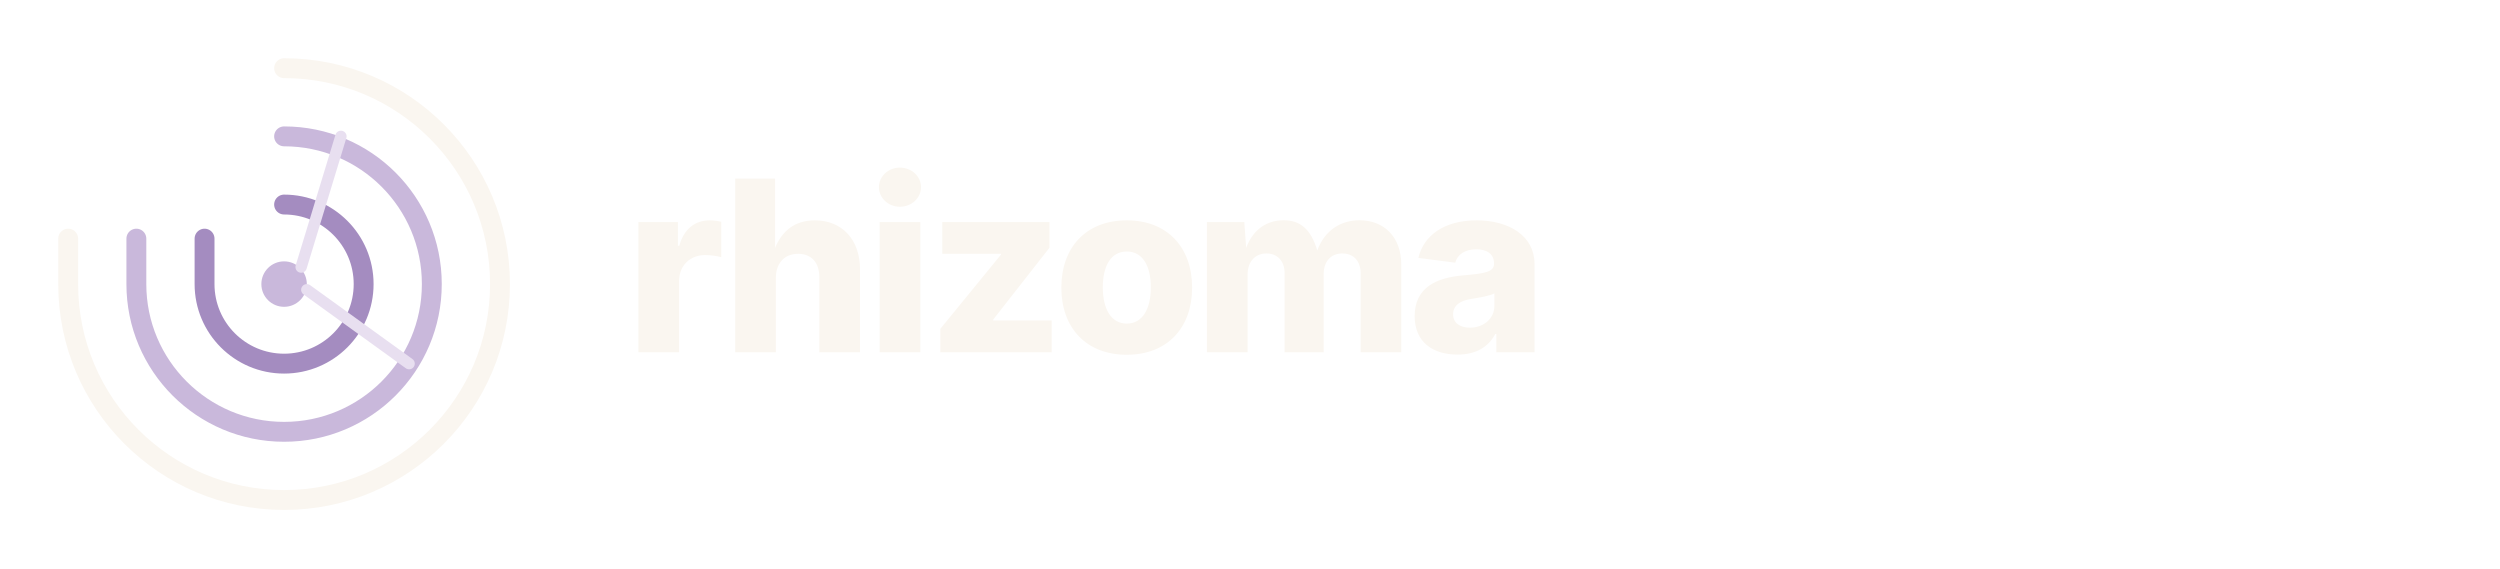
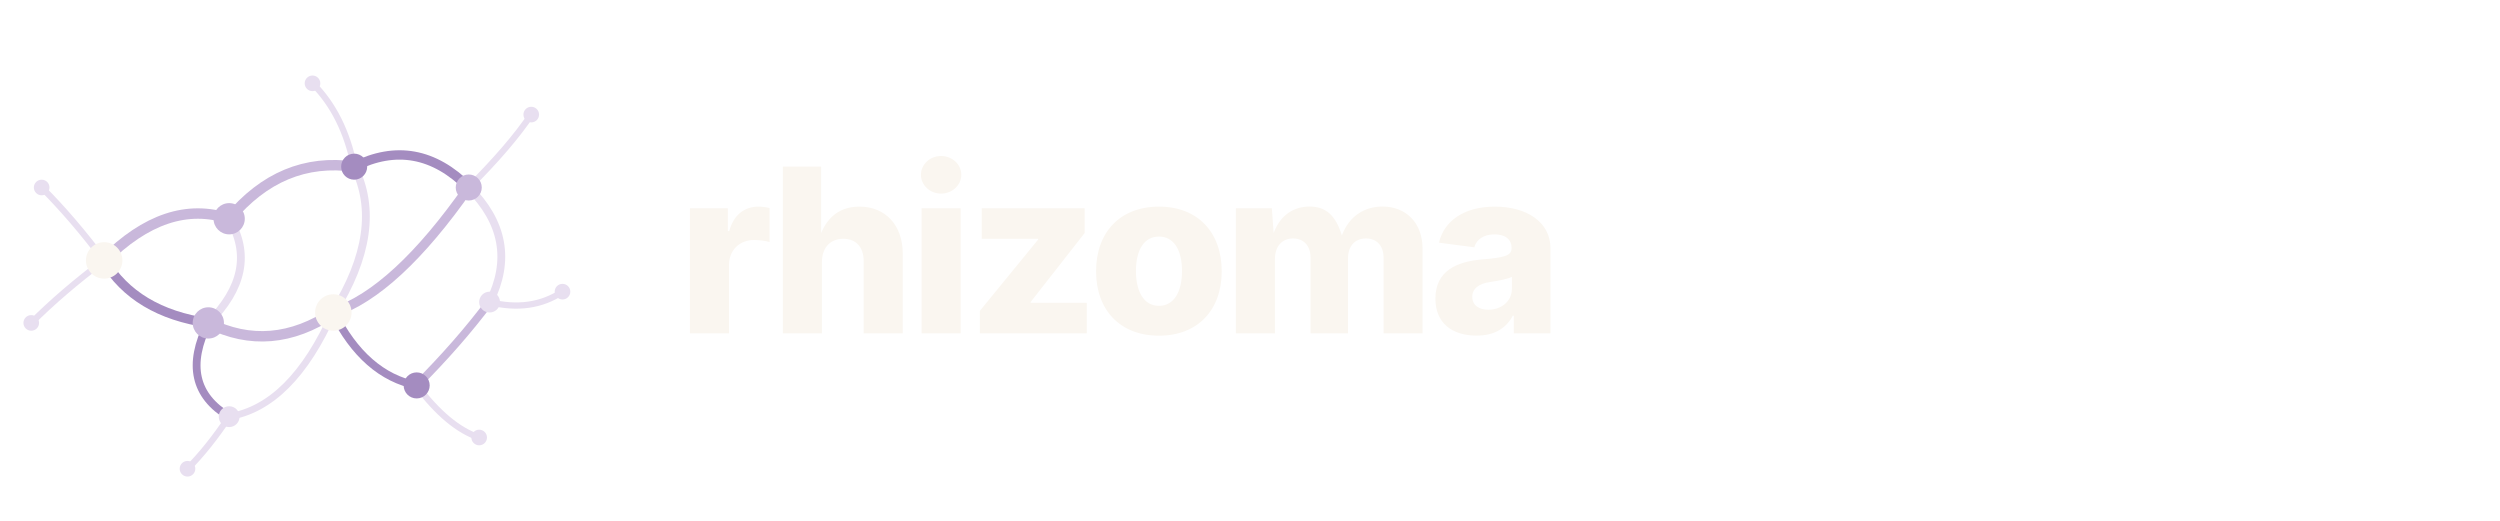
- <svg xmlns="http://www.w3.org/2000/svg" viewBox="0 0 440 100" fill="none">
-   <g transform="translate(50, 50)">
-     <path d="M0 -38 A38 38 0 1 1 -38 0 L-38 -8" stroke="#faf6f0" stroke-width="3.5" fill="none" stroke-linecap="round" />
-     <path d="M0 -26 A26 26 0 1 1 -26 0 L-26 -8" stroke="#c9b8db" stroke-width="3.5" fill="none" stroke-linecap="round" />
-     <path d="M0 -14 A14 14 0 1 1 -14 0 L-14 -8" stroke="#a48cc0" stroke-width="3.5" fill="none" stroke-linecap="round" />
-     <circle cx="0" cy="0" r="4" fill="#c9b8db" />
-     <line x1="3" y1="-3" x2="10" y2="-26" stroke="#e8dff0" stroke-width="2" stroke-linecap="round" />
-     <line x1="4" y1="1" x2="22" y2="14" stroke="#e8dff0" stroke-width="2" stroke-linecap="round" />
+ <svg xmlns="http://www.w3.org/2000/svg" viewBox="0 0 480 100" fill="none">
+   <g transform="translate(12, 50)">
+     <path d="M8 0 Q20 -12 32 -8" stroke="#c9b8db" stroke-width="2" fill="none" stroke-linecap="round" />
+     <path d="M8 0 Q14 10 28 12" stroke="#a48cc0" stroke-width="1.8" fill="none" stroke-linecap="round" />
+     <path d="M32 -8 Q42 -20 56 -18" stroke="#c9b8db" stroke-width="2" fill="none" stroke-linecap="round" />
+     <path d="M32 -8 Q38 2 28 12" stroke="#e8dff0" stroke-width="1.5" fill="none" stroke-linecap="round" />
+     <path d="M28 12 Q40 18 52 10" stroke="#c9b8db" stroke-width="2" fill="none" stroke-linecap="round" />
+     <path d="M28 12 Q22 24 32 30" stroke="#a48cc0" stroke-width="1.5" fill="none" stroke-linecap="round" />
+     <path d="M56 -18 Q68 -24 78 -14" stroke="#a48cc0" stroke-width="1.8" fill="none" stroke-linecap="round" />
+     <path d="M56 -18 Q62 -6 52 10" stroke="#e8dff0" stroke-width="1.5" fill="none" stroke-linecap="round" />
+     <path d="M52 10 Q64 6 78 -14" stroke="#c9b8db" stroke-width="1.8" fill="none" stroke-linecap="round" />
+     <path d="M52 10 Q58 22 68 24" stroke="#a48cc0" stroke-width="1.5" fill="none" stroke-linecap="round" />
+     <path d="M32 30 Q44 28 52 10" stroke="#e8dff0" stroke-width="1.3" fill="none" stroke-linecap="round" />
+     <path d="M78 -14 Q88 -4 82 8" stroke="#e8dff0" stroke-width="1.5" fill="none" stroke-linecap="round" />
+     <path d="M68 24 Q76 16 82 8" stroke="#c9b8db" stroke-width="1.5" fill="none" stroke-linecap="round" />
+     <path d="M8 0 Q2 -8 -4 -14" stroke="#e8dff0" stroke-width="1.2" fill="none" stroke-linecap="round" />
+     <path d="M8 0 Q0 6 -6 12" stroke="#e8dff0" stroke-width="1.2" fill="none" stroke-linecap="round" />
+     <path d="M56 -18 Q54 -28 48 -34" stroke="#e8dff0" stroke-width="1.2" fill="none" stroke-linecap="round" />
+     <path d="M78 -14 Q86 -22 90 -28" stroke="#e8dff0" stroke-width="1.2" fill="none" stroke-linecap="round" />
+     <path d="M32 30 Q28 36 24 40" stroke="#e8dff0" stroke-width="1.2" fill="none" stroke-linecap="round" />
+     <path d="M68 24 Q74 32 80 34" stroke="#e8dff0" stroke-width="1.2" fill="none" stroke-linecap="round" />
+     <path d="M82 8 Q90 10 96 6" stroke="#e8dff0" stroke-width="1.2" fill="none" stroke-linecap="round" />
+     <circle cx="8" cy="0" r="3.5" fill="#faf6f0" />
+     <circle cx="32" cy="-8" r="3" fill="#c9b8db" />
+     <circle cx="28" cy="12" r="3" fill="#c9b8db" />
+     <circle cx="56" cy="-18" r="2.5" fill="#a48cc0" />
+     <circle cx="52" cy="10" r="3.5" fill="#faf6f0" />
+     <circle cx="78" cy="-14" r="2.5" fill="#c9b8db" />
+     <circle cx="32" cy="30" r="2" fill="#e8dff0" />
+     <circle cx="68" cy="24" r="2.5" fill="#a48cc0" />
+     <circle cx="82" cy="8" r="2" fill="#e8dff0" />
+     <circle cx="-4" cy="-14" r="1.5" fill="#e8dff0" />
+     <circle cx="-6" cy="12" r="1.5" fill="#e8dff0" />
+     <circle cx="48" cy="-34" r="1.5" fill="#e8dff0" />
+     <circle cx="90" cy="-28" r="1.5" fill="#e8dff0" />
+     <circle cx="24" cy="40" r="1.5" fill="#e8dff0" />
+     <circle cx="80" cy="34" r="1.5" fill="#e8dff0" />
+     <circle cx="96" cy="6" r="1.5" fill="#e8dff0" />
  </g>
-   <text x="110" y="62" font-family="'Plus Jakarta Sans', 'Inter', sans-serif" font-weight="800" font-size="42" fill="#faf6f0" letter-spacing="-0.03em">rhizoma</text>
+   <text x="130" y="64" font-family="'Plus Jakarta Sans', 'Inter', sans-serif" font-weight="800" font-size="44" fill="#faf6f0" letter-spacing="-0.03em">rhizoma</text>
</svg>
